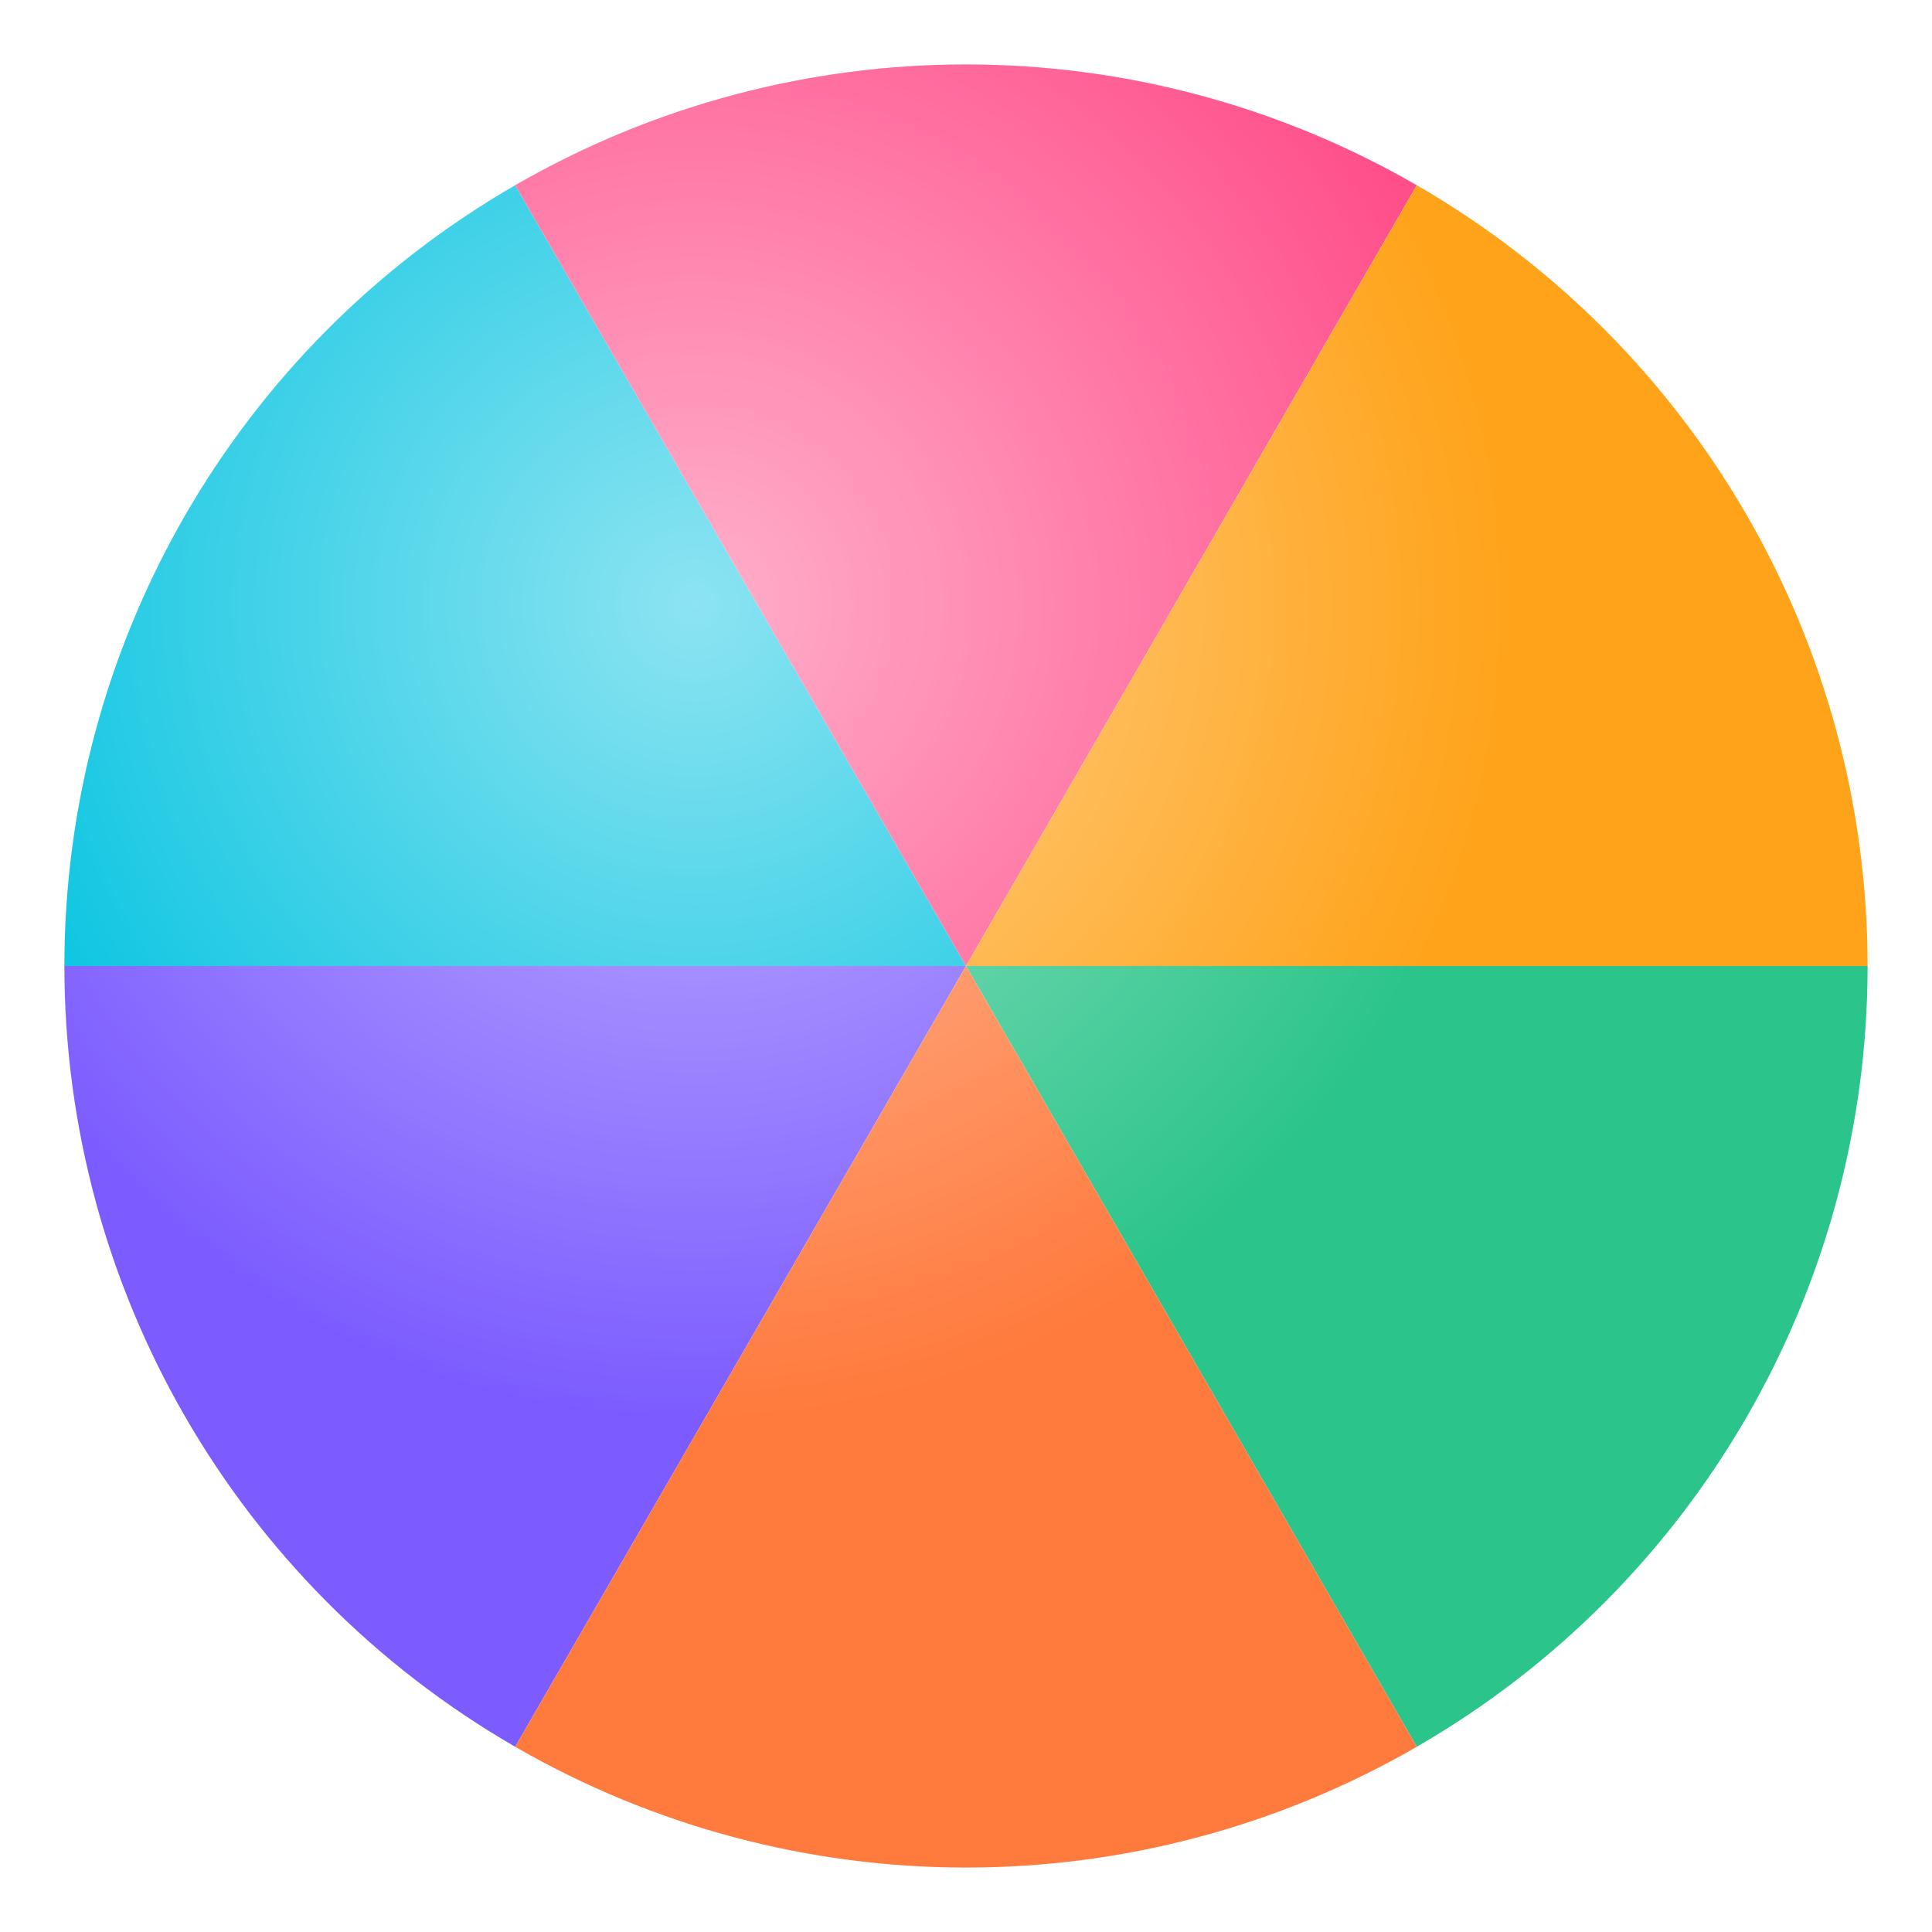
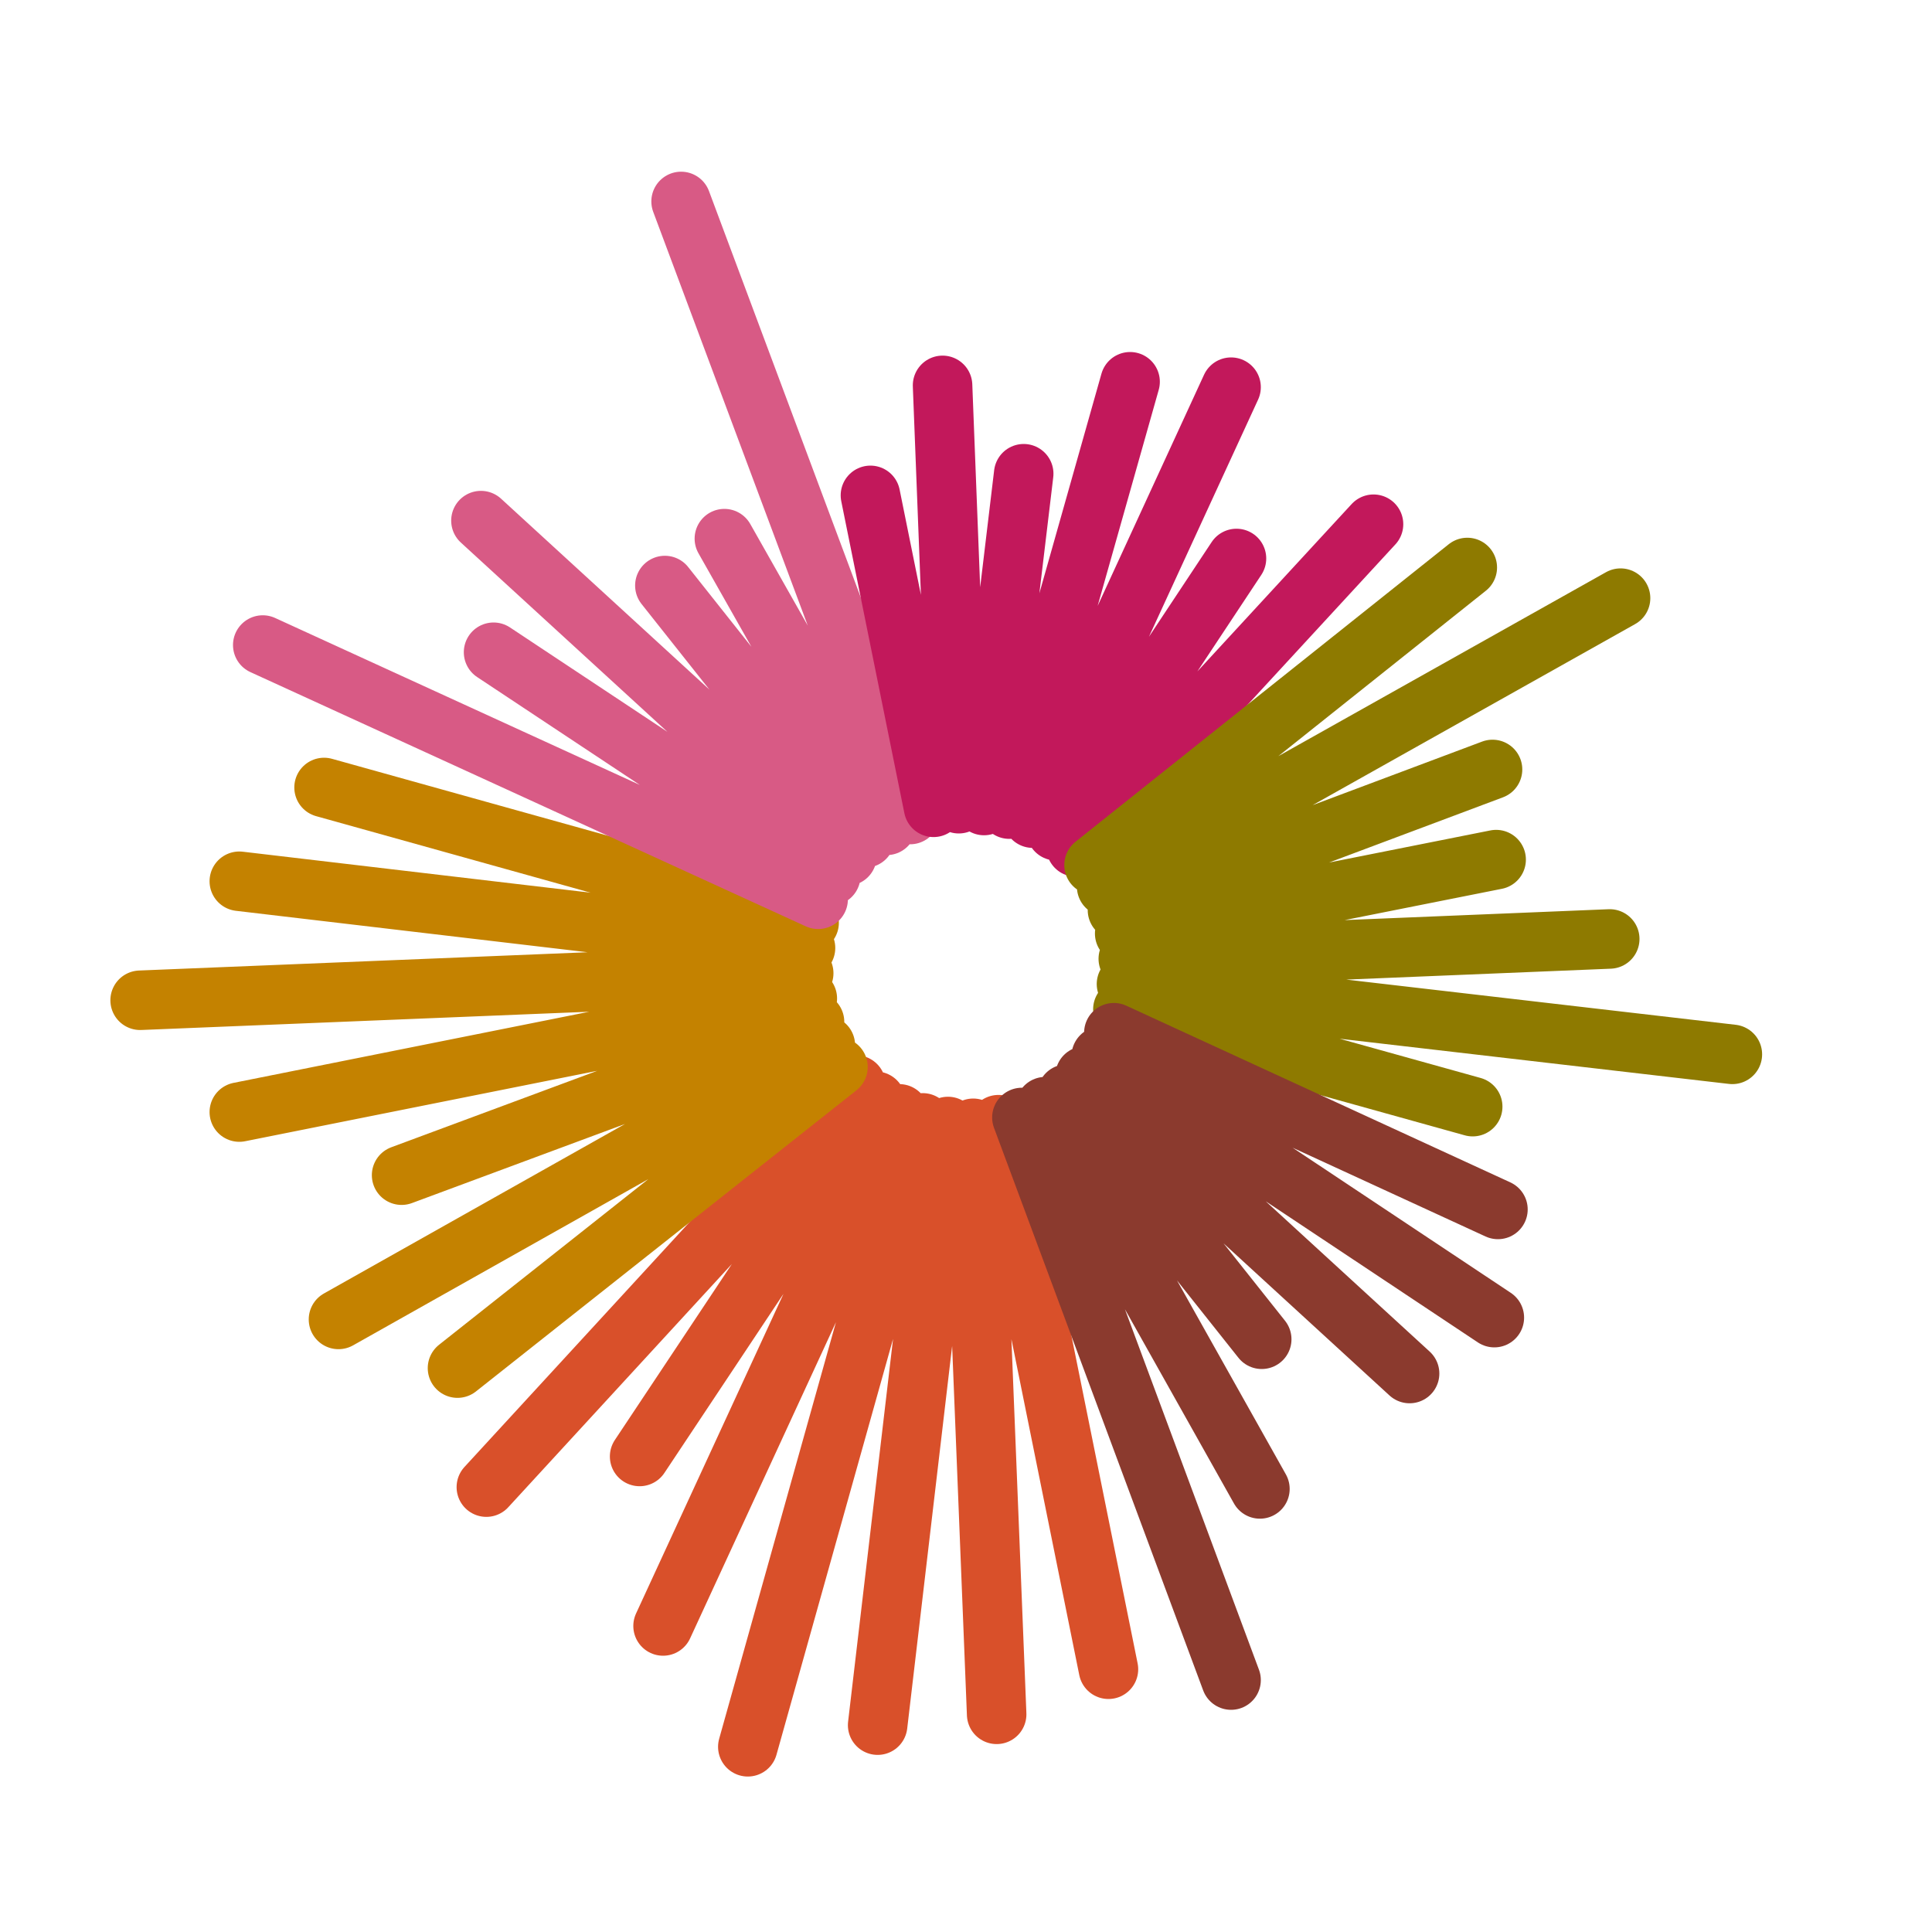
<svg xmlns="http://www.w3.org/2000/svg" viewBox="0 0 240 240" width="240" height="240" role="img" aria-label="Free LLM API Hub">
-   <defs>
-     <radialGradient id="x-sh" cx="35%" cy="30%" r="45%">
-       <stop offset="0" stop-color="#fff" stop-opacity=".55" />
-       <stop offset="1" stop-color="#fff" stop-opacity="0" />
-     </radialGradient>
-   </defs>
-   <g>
-     <path d="M120 120L64 216.99A112 112 0 0 1 8 120Z" fill="#7c5cff" />
-     <path d="M120 120L8 120A112 112 0 0 1 64 23.01Z" fill="#00c2e0" />
-     <path d="M120 120L64 23.01A112 112 0 0 1 176 23.01Z" fill="#ff4f8b" />
-     <path d="M120 120L176 23.01A112 112 0 0 1 232 120Z" fill="#ffa31a" />
-     <path d="M120 120L232 120A112 112 0 0 1 176 216.99Z" fill="#2bc48a" />
-     <path d="M120 120L176 216.99A112 112 0 0 1 64 216.99Z" fill="#ff7a3d" />
-     <circle cx="120" cy="120" r="112" fill="url(#x-sh)" />
+   <g transform="translate(8 8) scale(2.24)">
+     <g fill="none" stroke-linecap="round" stroke-width="3.3">
+       <path d="M51.8 58.8L57.9 89M50.4 59L51.7 91.5M49 58.9L45.1 92.1M47.6 58.7L37.9 93.3M46.3 58.2L33.2 86.6M45 57.5L31.9 77.2M43.9 56.6L23.4 78.9" stroke="#d9502a" />
+       <path d="M42.9 55.6L21.8 72.3M42.2 54.4L15.2 69.6M41.6 53.1L18.7 61.6M41.2 51.8L9.7 58.1M41 50.4L4.2 51.9M41.1 49L9.7 45.3M41.3 47.6L14.4 40.1" stroke="#c48200" />
+       <path d="M41.8 46.3L11 32.2M42.5 45L23.8 32.6M43.4 43.9L23.1 25.3M44.4 42.9L33.3 28.9M45.6 42.2L36.6 26.3M46.9 41.6L34.2 7.6" stroke="#d85a85" />
+       <path d="M48.2 41.2L44.7 23.9M49.6 41L48.7 17.8M51 41.1L53.2 22.7M52.4 41.3L59.1 17.6M53.7 41.8L64.7 17.9M55 42.5L65 27.4M56.1 43.4L72.6 25.5" stroke="#c2185b" />
+       <path d="M57.1 44.4L77.8 27.9M57.8 45.6L86.3 29.6M58.4 46.9L79.2 39.1M58.8 48.2L79.4 44.1M59 49.6L85.7 48.5M58.9 51L92.5 54.9M58.7 52.4L78.1 57.8" stroke="#8e7a00" />
+       <path d="M58.2 53.7L79.5 63.5M57.5 55L79.3 69.5M56.6 56.1L74.6 72.6M55.6 57.1L66.4 70.7M54.4 57.8L66.3 79M53.1 58.4L64.7 89.6" stroke="#8b3a2e" />
+     </g>
  </g>
</svg>
